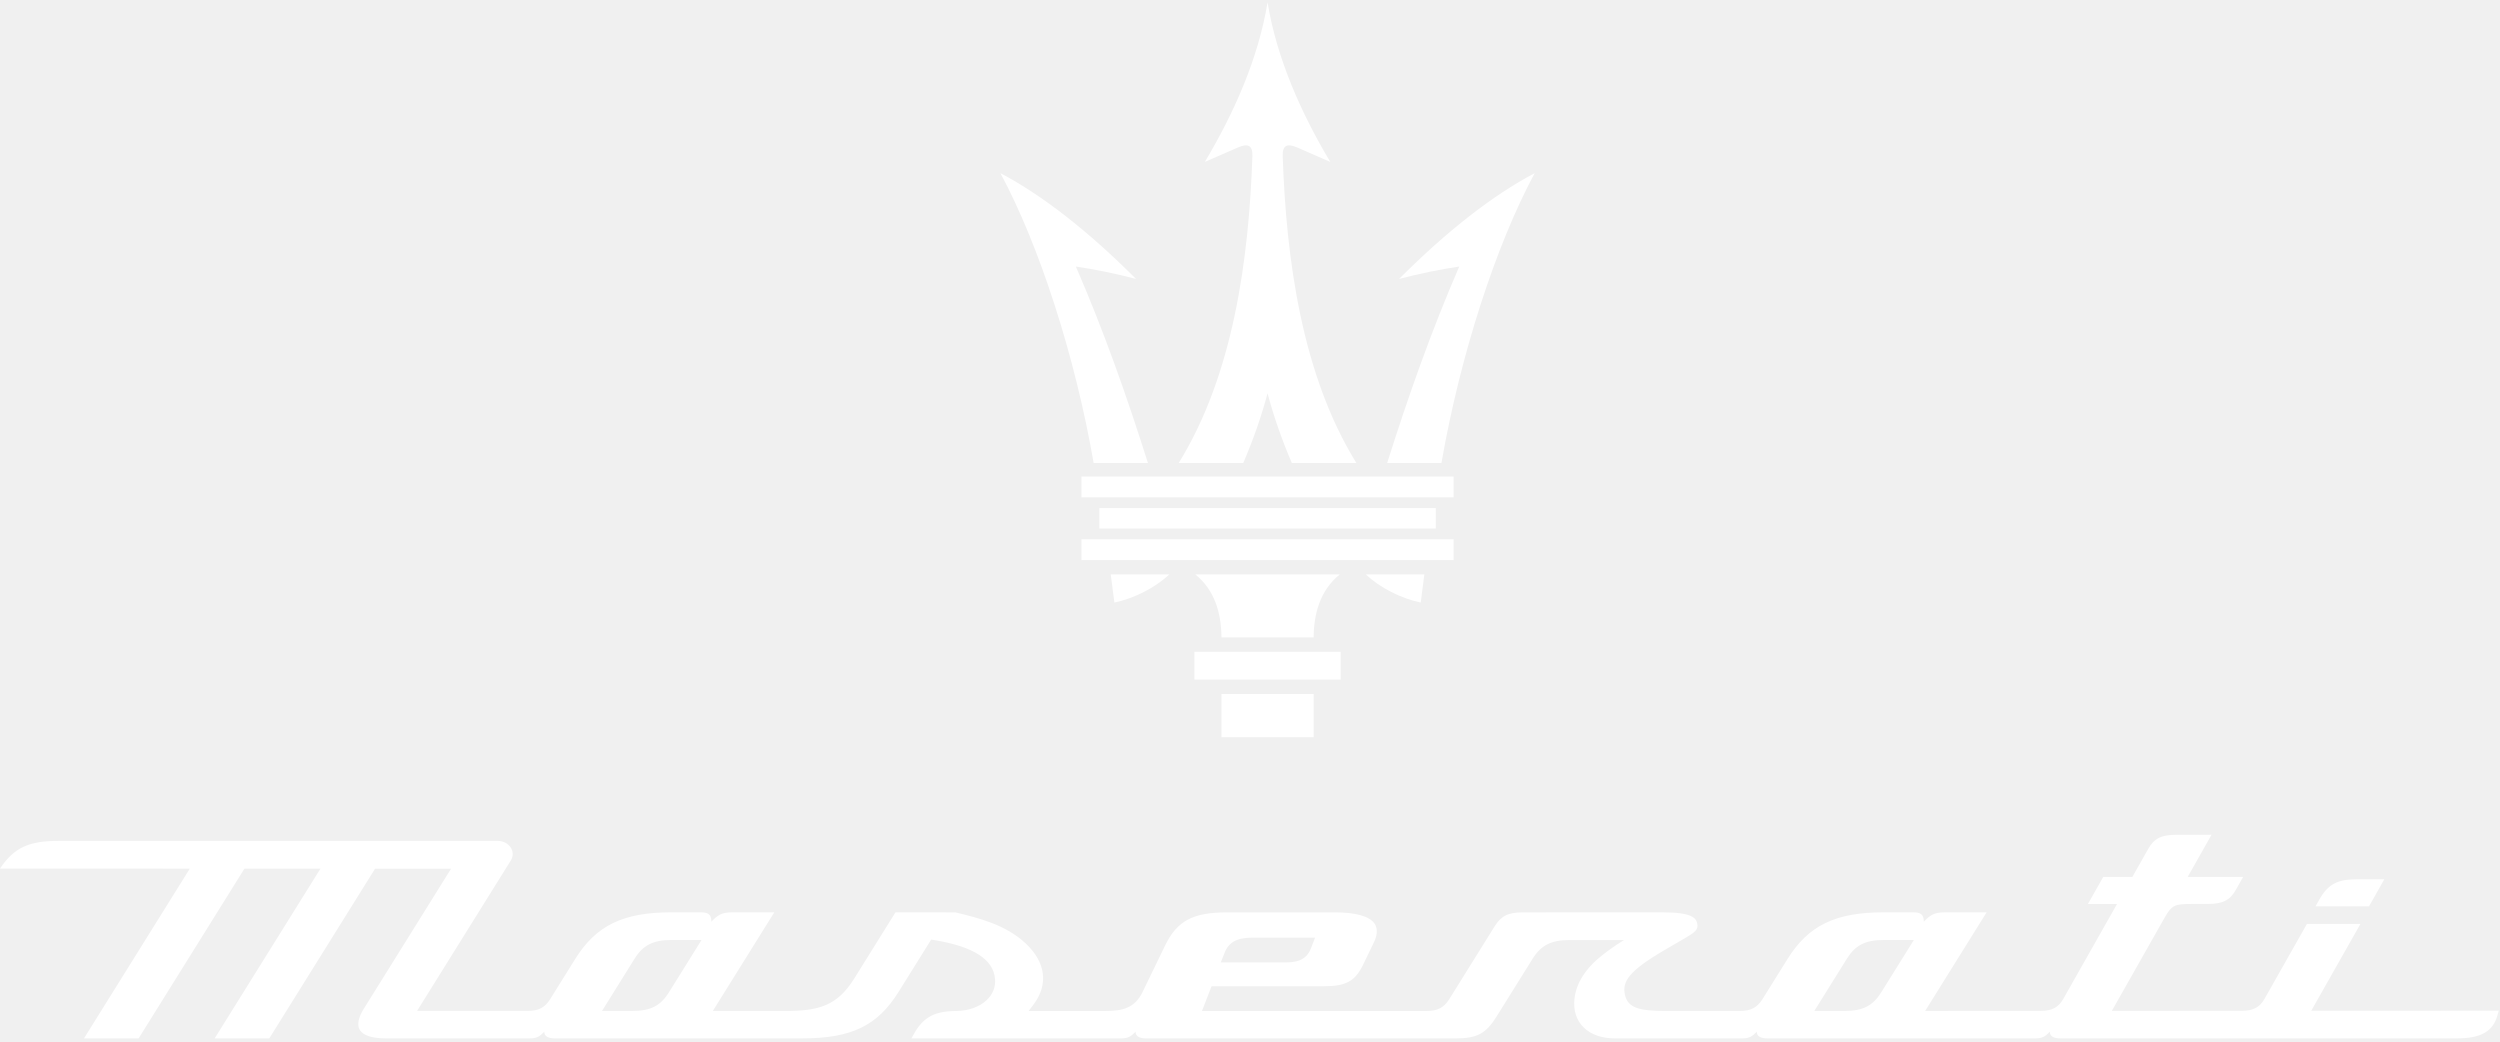
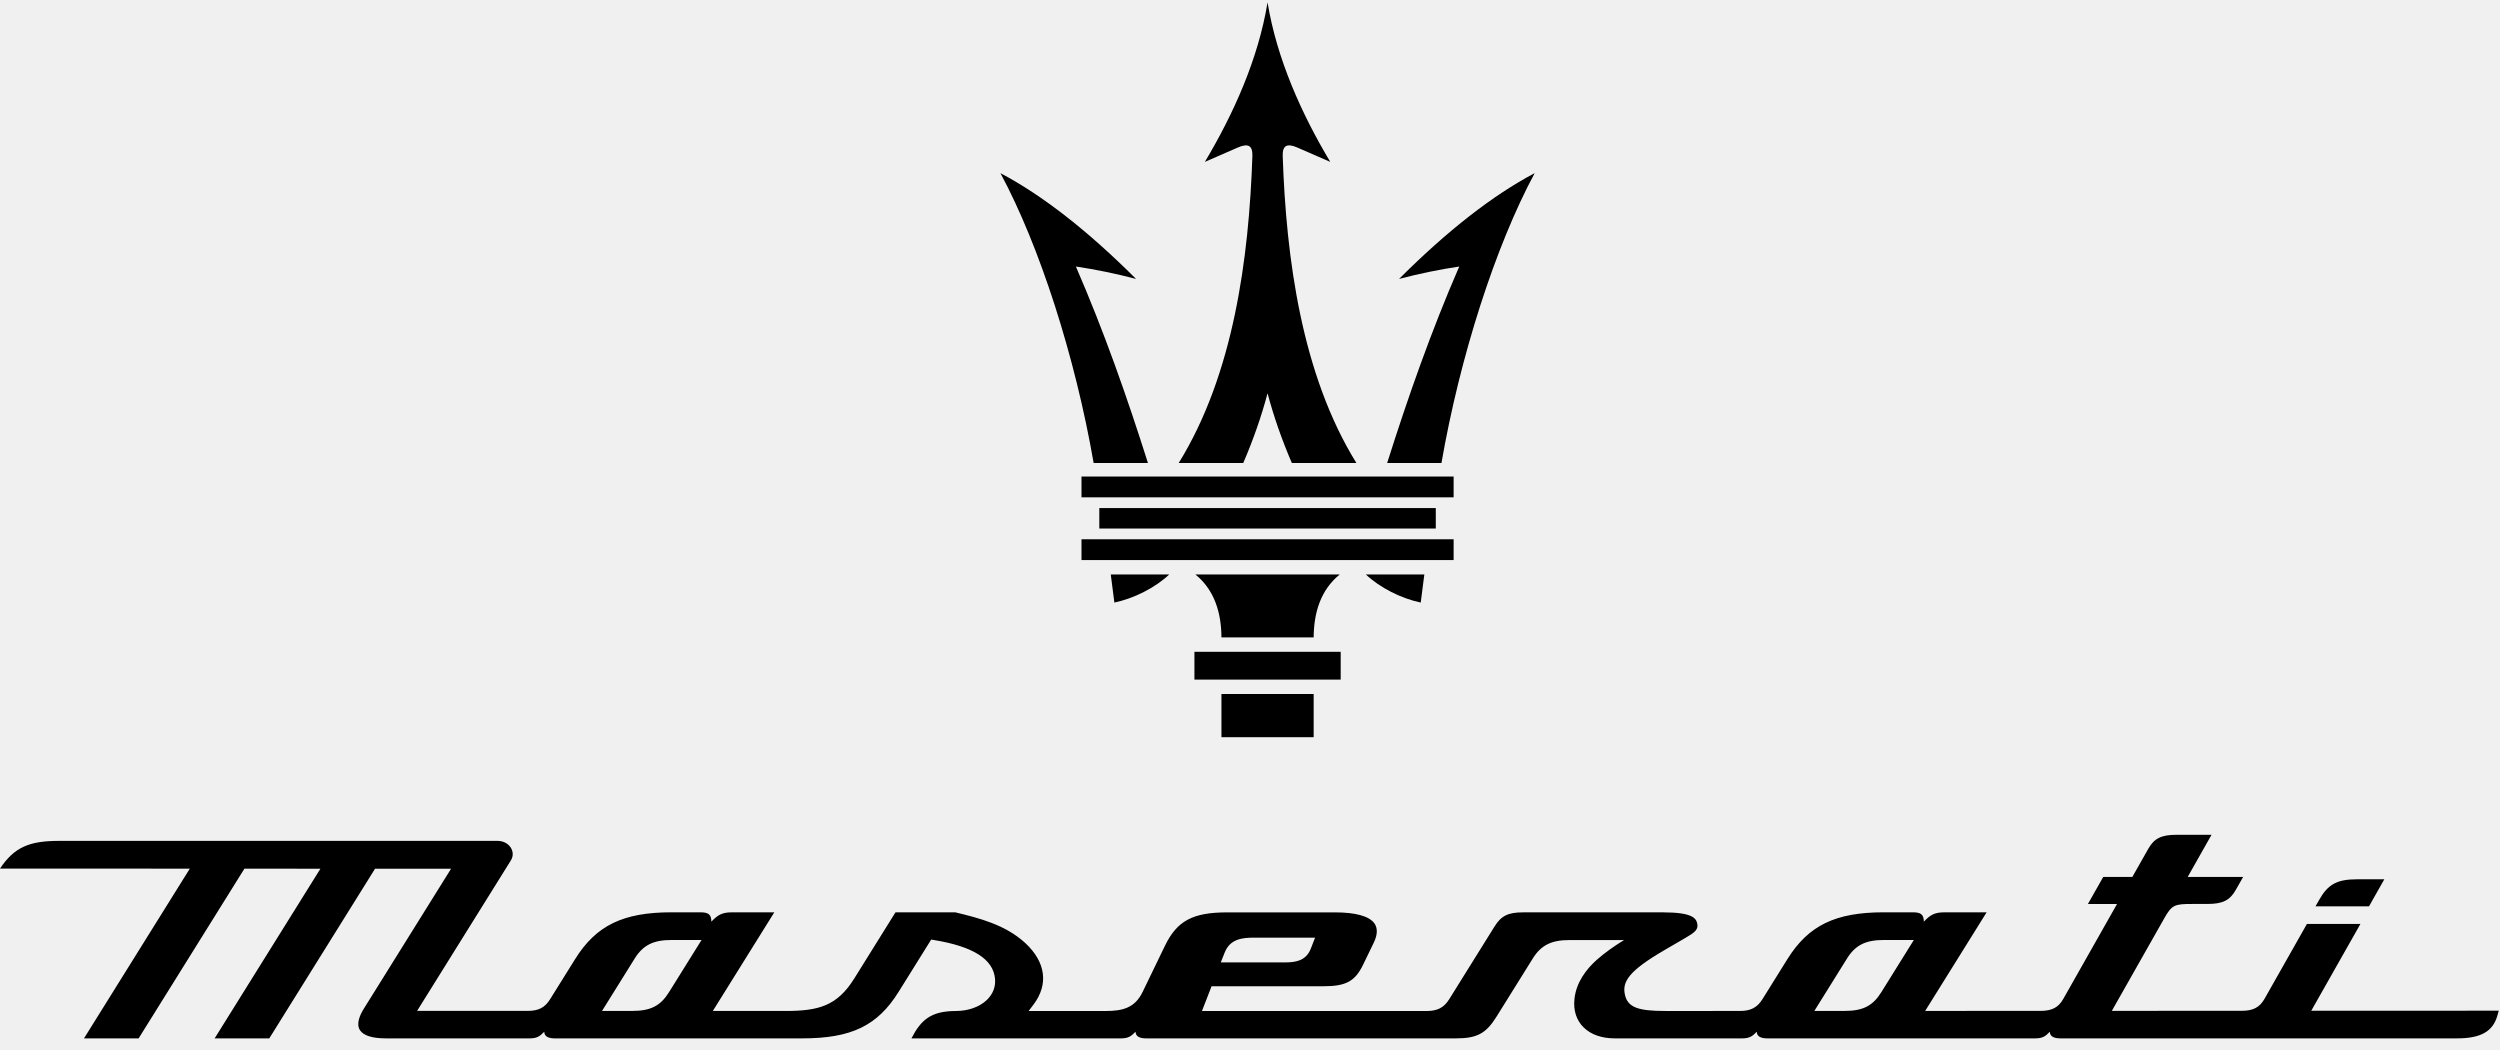
- <svg xmlns="http://www.w3.org/2000/svg" width="96px" height="40px" viewBox="0 0 96 40" version="1.1">
-   <g id="Element-/-Brand-/-Logo-/-Vertical" stroke="none" stroke-width="1" fill="none" fill-rule="evenodd">
-     <g id="Maserati" transform="translate(0, 32)" fill="#FFFFFF" fill-rule="nonzero">
-       <path d="M90.971,2.802 C90.286,2.802 89.601,2.803 88.916,2.803 C88.964,2.718 89.012,2.633 89.06,2.547 C89.396,1.955 89.748,1.765 90.51,1.764 C90.86,1.764 91.209,1.764 91.558,1.764 C91.362,2.11 91.167,2.456 90.971,2.802 Z" id="Path" />
-       <path d="M88.752,6.813 C89.382,5.702 90.011,4.59 90.641,3.479 C89.956,3.479 89.271,3.479 88.586,3.479 C88.042,4.439 87.499,5.398 86.956,6.358 C86.772,6.682 86.521,6.814 86.089,6.815 C84.425,6.815 82.76,6.816 81.095,6.817 C81.768,5.628 82.442,4.439 83.115,3.25 C83.4,2.748 83.507,2.712 84.172,2.712 C84.372,2.712 84.571,2.712 84.77,2.712 C85.352,2.712 85.627,2.574 85.858,2.167 C85.951,2.002 86.044,1.838 86.137,1.673 C85.427,1.674 84.717,1.674 84.007,1.674 C84.312,1.135 84.618,0.595 84.923,0.055 C84.476,0.056 84.028,0.056 83.58,0.056 C82.995,0.056 82.721,0.192 82.492,0.596 C82.289,0.956 82.085,1.316 81.882,1.675 C81.509,1.675 81.136,1.675 80.764,1.675 C80.568,2.022 80.372,2.367 80.176,2.713 C80.549,2.713 80.922,2.713 81.294,2.713 C81.065,3.118 79.458,5.956 79.228,6.361 C79.045,6.685 78.794,6.817 78.364,6.817 C76.885,6.818 75.406,6.818 73.927,6.819 C74.713,5.557 75.499,4.295 76.286,3.034 C75.742,3.033 75.2,3.034 74.657,3.034 C74.276,3.034 74.113,3.142 73.875,3.392 C73.874,3.119 73.762,3.034 73.464,3.033 C73.087,3.033 72.711,3.032 72.334,3.033 C70.48,3.034 69.444,3.536 68.639,4.828 C68.319,5.341 67.999,5.854 67.679,6.368 C67.478,6.69 67.228,6.821 66.816,6.821 C65.863,6.821 64.91,6.821 63.957,6.821 C62.921,6.822 62.516,6.691 62.401,6.214 C62.278,5.701 62.54,5.285 63.926,4.478 C64.188,4.326 64.449,4.173 64.711,4.021 C65.076,3.809 65.223,3.698 65.175,3.467 C65.131,3.261 64.989,3.034 63.856,3.034 C62.064,3.035 60.272,3.035 58.479,3.035 C57.91,3.035 57.645,3.167 57.388,3.58 C56.808,4.511 56.228,5.441 55.649,6.372 C55.449,6.692 55.199,6.822 54.786,6.822 C51.909,6.822 49.032,6.823 46.155,6.823 C46.278,6.506 46.401,6.189 46.524,5.872 C47.96,5.872 49.397,5.872 50.833,5.872 C51.684,5.872 52.036,5.679 52.343,5.046 C52.48,4.762 52.617,4.479 52.754,4.195 C52.858,3.982 52.944,3.678 52.769,3.447 C52.566,3.178 52.045,3.035 51.263,3.035 C49.883,3.035 48.504,3.035 47.124,3.035 C45.802,3.035 45.198,3.359 44.734,4.319 C44.447,4.911 44.161,5.503 43.874,6.094 C43.581,6.701 43.116,6.822 42.459,6.822 C41.472,6.822 40.486,6.822 39.499,6.822 C39.561,6.74 39.623,6.659 39.685,6.577 C40.271,5.804 40.158,4.945 39.377,4.219 C38.61,3.506 37.591,3.254 36.688,3.035 C35.921,3.035 35.154,3.035 34.386,3.034 C33.858,3.881 33.331,4.728 32.803,5.575 C32.143,6.634 31.425,6.821 30.159,6.821 C29.23,6.821 28.302,6.821 27.373,6.82 C28.16,5.558 28.947,4.296 29.733,3.034 C29.188,3.033 28.643,3.034 28.098,3.034 C27.718,3.034 27.555,3.142 27.317,3.392 C27.315,3.119 27.204,3.034 26.905,3.033 C26.531,3.033 26.157,3.032 25.781,3.033 C23.927,3.034 22.891,3.536 22.086,4.828 C21.766,5.341 21.446,5.854 21.126,6.368 C20.924,6.692 20.682,6.818 20.263,6.818 C18.848,6.818 17.432,6.817 16.017,6.817 C17.217,4.892 18.417,2.966 19.616,1.041 C19.827,0.703 19.548,0.29 19.109,0.29 C13.49,0.29 7.871,0.29 2.252,0.29 C1.108,0.29 0.542,0.545 -1.58154871e-06,1.353 C2.429,1.354 4.859,1.355 7.288,1.356 C5.934,3.529 4.58,5.701 3.225,7.874 C3.925,7.874 4.624,7.874 5.323,7.874 C6.677,5.702 8.032,3.529 9.386,1.357 C10.359,1.358 11.331,1.358 12.304,1.358 C10.95,3.53 9.597,5.702 8.243,7.874 C8.942,7.874 9.641,7.874 10.341,7.874 C11.694,5.702 13.048,3.531 14.402,1.359 C15.374,1.359 16.347,1.36 17.32,1.36 C16.203,3.153 15.085,4.946 13.968,6.739 C13.815,6.984 13.666,7.328 13.828,7.567 C13.964,7.768 14.305,7.874 14.814,7.874 C16.657,7.874 18.5,7.874 20.343,7.874 C20.614,7.874 20.73,7.796 20.899,7.619 C20.9,7.813 21.086,7.874 21.298,7.874 C24.467,7.874 27.637,7.874 30.806,7.874 C32.692,7.874 33.694,7.39 34.505,6.089 C34.923,5.419 35.34,4.749 35.758,4.079 C35.772,4.082 35.872,4.098 35.887,4.101 C37.385,4.351 38.145,4.839 38.209,5.591 C38.236,5.899 38.126,6.179 37.891,6.402 C37.612,6.667 37.182,6.82 36.713,6.822 C35.755,6.825 35.372,7.151 34.999,7.874 C37.682,7.874 40.366,7.874 43.049,7.874 C43.32,7.874 43.436,7.796 43.605,7.619 C43.606,7.813 43.792,7.874 44.004,7.874 C47.973,7.874 51.942,7.874 55.911,7.874 C56.714,7.874 57.062,7.688 57.463,7.044 C57.928,6.299 58.393,5.553 58.857,4.808 C59.176,4.297 59.57,4.098 60.265,4.098 C60.964,4.098 61.664,4.098 62.363,4.098 C62.01,4.314 61.613,4.591 61.311,4.861 C60.913,5.22 60.529,5.715 60.459,6.356 C60.41,6.804 60.535,7.186 60.82,7.461 C61.1,7.731 61.511,7.874 62.009,7.874 C63.64,7.874 65.271,7.874 66.903,7.874 C67.174,7.874 67.29,7.796 67.459,7.619 C67.46,7.813 67.646,7.874 67.858,7.874 C71.291,7.874 74.724,7.874 78.157,7.874 C78.428,7.874 78.544,7.796 78.713,7.619 C78.714,7.813 78.9,7.874 79.112,7.874 C84.189,7.874 89.266,7.874 94.343,7.874 C95.261,7.874 95.726,7.612 95.9,6.998 C95.917,6.936 95.935,6.873 95.953,6.81 C93.552,6.812 91.152,6.812 88.752,6.813 Z M47.031,4.571 C47.238,4.05 47.718,4.006 48.152,4.006 C48.934,4.006 49.717,4.006 50.499,4.006 C50.445,4.145 50.391,4.285 50.337,4.424 C50.147,4.915 49.715,4.957 49.326,4.957 C48.51,4.957 47.694,4.957 46.878,4.957 C46.929,4.828 46.98,4.7 47.031,4.571 Z M25.686,6.106 C25.362,6.626 24.981,6.82 24.279,6.82 C23.892,6.819 23.505,6.819 23.118,6.819 C23.537,6.148 23.955,5.476 24.374,4.805 C24.692,4.295 25.086,4.096 25.78,4.096 C26.166,4.096 26.553,4.096 26.939,4.096 C26.521,4.766 26.104,5.436 25.686,6.106 Z M72.239,6.106 C71.914,6.626 71.533,6.82 70.832,6.82 C70.445,6.819 70.058,6.819 69.671,6.819 C70.089,6.148 70.508,5.476 70.926,4.805 C71.244,4.295 71.639,4.096 72.332,4.096 C72.719,4.096 73.105,4.096 73.492,4.096 C73.074,4.766 72.656,5.436 72.239,6.106 Z" id="Shape" />
-     </g>
-     <g id="Logo" transform="translate(38.4, 0)" fill="#FFFFFF" fill-rule="nonzero">
-       <path d="M7.466,26.097 C7.466,25.741 7.466,25.385 7.466,25.029 C8.402,25.029 9.338,25.029 10.274,25.029 L10.274,25.029 C11.21,25.029 12.146,25.029 13.082,25.029 C13.082,25.385 13.082,25.741 13.082,26.097 C12.146,26.097 11.21,26.097 10.274,26.097 L10.274,26.097 C9.338,26.097 8.402,26.097 7.466,26.097 Z" id="Path" />
-       <path d="M10.274,28.308 C10.864,28.308 11.454,28.308 12.044,28.308 C12.044,27.755 12.044,27.202 12.044,26.649 C11.454,26.649 10.864,26.649 10.274,26.649 L10.274,26.649 C9.684,26.649 9.094,26.649 8.504,26.649 C8.504,27.202 8.504,27.755 8.504,28.308 C9.094,28.308 9.684,28.308 10.274,28.308" id="Path" />
-       <path d="M8.504,24.477 C8.498,23.561 8.254,22.667 7.501,22.058 C8.425,22.058 9.35,22.058 10.274,22.058 L10.274,22.058 C11.198,22.058 12.122,22.058 13.047,22.058 C12.294,22.667 12.05,23.561 12.044,24.477 C11.454,24.477 10.864,24.477 10.274,24.477 L10.274,24.477 C9.684,24.477 9.094,24.477 8.504,24.477 Z" id="Path" />
-       <path d="M3.814,20.297 C3.814,20.034 3.814,19.772 3.814,19.509 C5.967,19.509 8.121,19.509 10.274,19.509 L10.274,19.509 C12.427,19.509 14.581,19.509 16.734,19.509 C16.734,19.772 16.734,20.034 16.734,20.297 C14.581,20.297 12.427,20.297 10.274,20.297 L10.274,20.297 C8.121,20.297 5.967,20.297 3.814,20.297 Z" id="Path" />
-       <path d="M4.392,23.138 C5.146,22.981 5.96,22.569 6.5,22.058 C5.751,22.058 5.002,22.058 4.253,22.058 C4.299,22.418 4.346,22.778 4.392,23.138 Z" id="Path" />
-       <path d="M16.156,23.138 C15.402,22.981 14.588,22.569 14.048,22.058 C14.797,22.058 15.546,22.058 16.295,22.058 C16.249,22.418 16.202,22.778 16.156,23.138 Z" id="Path" />
-       <path d="M3.596,17.78 C2.888,13.697 1.521,9.445 0.016,6.649 C1.631,7.502 3.367,8.856 5.224,10.711 C4.454,10.509 3.684,10.35 2.913,10.235 C3.987,12.707 4.875,15.231 5.681,17.78 C4.986,17.78 4.291,17.78 3.596,17.78 Z" id="Path" />
-       <path d="M16.952,17.78 C17.66,13.697 19.027,9.445 20.532,6.649 C18.917,7.502 17.181,8.856 15.324,10.711 C16.094,10.509 16.864,10.35 17.635,10.235 C16.561,12.707 15.673,15.231 14.867,17.78 C15.562,17.78 16.257,17.78 16.952,17.78 Z" id="Path" />
-       <path d="M3.129,19.098 C3.129,18.832 3.129,18.566 3.129,18.3 C5.511,18.3 7.892,18.3 10.274,18.3 L10.274,18.3 C12.656,18.3 15.037,18.3 17.419,18.3 C17.419,18.566 17.419,18.832 17.419,19.098 C15.037,19.098 12.656,19.098 10.274,19.098 L10.274,19.098 C7.892,19.098 5.511,19.098 3.129,19.098 Z" id="Path" />
-       <path d="M7.866,6.217 C8.969,4.369 9.916,2.268 10.274,0.092 C10.632,2.268 11.579,4.369 12.682,6.217 C12.289,6.044 11.873,5.862 11.412,5.663 C11.012,5.49 10.843,5.592 10.856,5.993 C10.989,9.918 11.582,14.381 13.686,17.78 C12.86,17.78 12.033,17.78 11.207,17.78 C10.819,16.876 10.508,15.984 10.274,15.103 C10.04,15.984 9.729,16.876 9.341,17.78 C8.515,17.78 7.688,17.78 6.862,17.78 C8.966,14.381 9.559,9.918 9.692,5.993 C9.705,5.592 9.535,5.49 9.136,5.663 C8.675,5.862 8.259,6.044 7.866,6.217 Z" id="Path" />
-       <path d="M3.129,21.506 C3.129,21.24 3.129,20.974 3.129,20.708 C5.511,20.708 7.892,20.708 10.274,20.708 L10.274,20.708 C12.656,20.708 15.037,20.708 17.419,20.708 C17.419,20.974 17.419,21.24 17.419,21.506 C15.037,21.506 12.656,21.506 10.274,21.506 L10.274,21.506 C7.892,21.506 5.511,21.506 3.129,21.506 Z" id="Path" />
-     </g>
+ <svg xmlns="http://www.w3.org/2000/svg" width="200" height="84" viewBox="0 0 200 84" fill="none">
+   <g clip-path="url(#clip0_64_129)">
+     <path d="M189.522 72.504C188.095 72.505 186.668 72.506 185.241 72.506C185.341 72.329 185.442 72.151 185.543 71.973C186.241 70.739 186.975 70.343 188.563 70.343C189.291 70.342 190.019 70.342 190.746 70.341C190.338 71.062 189.93 71.783 189.522 72.504Z" fill="black" />
+     <path d="M184.9 80.861C186.212 78.545 187.524 76.23 188.835 73.914C187.408 73.914 185.981 73.915 184.554 73.915C183.422 75.914 182.29 77.913 181.158 79.912C180.775 80.587 180.252 80.863 179.353 80.864C175.885 80.865 172.417 80.866 168.948 80.868C170.351 78.391 171.754 75.914 173.156 73.438C173.75 72.391 173.974 72.317 175.359 72.317C175.774 72.316 176.189 72.316 176.603 72.316C177.818 72.316 178.39 72.029 178.87 71.18C179.064 70.838 179.258 70.495 179.451 70.153C177.973 70.153 176.494 70.154 175.015 70.155C175.651 69.031 176.287 67.906 176.923 66.782C175.991 66.782 175.058 66.783 174.125 66.783C172.907 66.784 172.335 67.067 171.859 67.909C171.435 68.658 171.011 69.407 170.587 70.156C169.811 70.157 169.034 70.157 168.258 70.157C167.85 70.878 167.441 71.599 167.033 72.32C167.81 72.319 168.587 72.319 169.363 72.319C168.885 73.163 165.537 79.075 165.059 79.919C164.677 80.594 164.155 80.869 163.259 80.87C160.177 80.871 157.095 80.872 154.014 80.873C155.652 78.244 157.29 75.615 158.929 72.987C157.797 72.986 156.667 72.987 155.535 72.987C154.742 72.987 154.403 73.213 153.907 73.733C153.904 73.165 153.671 72.987 153.05 72.986C152.265 72.985 151.482 72.984 150.696 72.984C146.833 72.987 144.675 74.033 142.997 76.724C142.33 77.794 141.664 78.863 140.997 79.932C140.579 80.603 140.058 80.877 139.199 80.877C137.214 80.877 135.228 80.877 133.243 80.878C131.085 80.879 130.241 80.606 130.002 79.613C129.745 78.544 130.292 77.676 133.179 75.996C133.724 75.678 134.269 75.361 134.814 75.044C135.575 74.601 135.882 74.37 135.781 73.89C135.69 73.461 135.394 72.988 133.034 72.988C129.3 72.989 125.566 72.989 121.831 72.989C120.646 72.989 120.094 73.265 119.559 74.125C118.351 76.063 117.142 78.002 115.935 79.941C115.519 80.608 114.998 80.88 114.137 80.88C108.143 80.88 102.15 80.88 96.157 80.88C96.413 80.22 96.669 79.561 96.925 78.9C99.918 78.9 102.91 78.9 105.903 78.9C107.674 78.9 108.409 78.498 109.047 77.178C109.333 76.588 109.619 75.997 109.905 75.406C110.12 74.962 110.3 74.33 109.936 73.847C109.513 73.286 108.428 72.99 106.797 72.99C103.924 72.99 101.05 72.99 98.176 72.99C95.42 72.99 94.162 73.665 93.195 75.664C92.598 76.897 92.001 78.13 91.405 79.363C90.794 80.626 89.824 80.88 88.457 80.88C86.401 80.88 84.345 80.88 82.29 80.88C82.419 80.709 82.548 80.538 82.678 80.368C83.898 78.759 83.663 76.969 82.035 75.456C80.437 73.971 78.314 73.446 76.434 72.989C74.835 72.989 73.237 72.989 71.638 72.988C70.538 74.753 69.439 76.517 68.34 78.281C66.964 80.488 65.469 80.877 62.831 80.877C60.897 80.877 58.962 80.876 57.027 80.876C58.666 78.246 60.305 75.616 61.944 72.987C60.808 72.986 59.674 72.987 58.538 72.987C57.745 72.987 57.405 73.213 56.91 73.733C56.907 73.165 56.674 72.987 56.053 72.986C55.272 72.985 54.493 72.984 53.711 72.984C49.849 72.987 47.69 74.033 46.013 76.724C45.346 77.794 44.679 78.863 44.012 79.932C43.592 80.608 43.088 80.872 42.214 80.871C39.266 80.871 36.318 80.87 33.369 80.869C35.869 76.858 38.368 72.847 40.868 68.835C41.307 68.131 40.726 67.271 39.811 67.271C28.104 67.271 16.398 67.271 4.691 67.271C2.307 67.271 1.129 67.802 -3.8147e-06 69.486C5.061 69.488 10.122 69.49 15.184 69.492C12.362 74.018 9.541 78.544 6.719 83.07C8.176 83.07 9.633 83.07 11.09 83.07C13.911 78.545 16.732 74.02 19.553 69.494C21.58 69.495 23.607 69.496 25.634 69.497C22.813 74.021 19.993 78.546 17.172 83.07C18.63 83.07 20.086 83.07 21.543 83.07C24.363 78.546 27.183 74.022 30.003 69.498C32.03 69.499 34.057 69.5 36.084 69.5C33.756 73.235 31.428 76.97 29.1 80.705C28.781 81.217 28.471 81.932 28.808 82.431C29.091 82.849 29.801 83.07 30.862 83.07C34.702 83.07 38.541 83.07 42.38 83.07C42.946 83.07 43.188 82.909 43.54 82.539C43.542 82.944 43.929 83.07 44.371 83.07C50.974 83.07 57.576 83.07 64.179 83.07C68.108 83.07 70.197 82.063 71.886 79.352C72.756 77.957 73.626 76.561 74.496 75.165C74.526 75.17 74.734 75.205 74.764 75.21C77.885 75.731 79.468 76.747 79.603 78.315C79.658 78.956 79.428 79.54 78.94 80.004C78.358 80.557 77.463 80.876 76.486 80.879C74.49 80.885 73.691 81.565 72.915 83.07C78.505 83.07 84.095 83.07 89.685 83.07C90.25 83.07 90.492 82.909 90.844 82.539C90.847 82.944 91.234 83.07 91.676 83.07C99.944 83.07 108.212 83.07 116.48 83.07C118.154 83.07 118.879 82.683 119.715 81.343C120.683 79.789 121.651 78.236 122.62 76.682C123.282 75.619 124.104 75.205 125.551 75.205C127.009 75.204 128.466 75.204 129.923 75.204C129.188 75.655 128.361 76.231 127.732 76.794C126.903 77.541 126.102 78.573 125.957 79.909C125.855 80.841 126.115 81.637 126.709 82.21C127.292 82.773 128.148 83.07 129.184 83.07C132.583 83.07 135.982 83.07 139.38 83.07C139.946 83.07 140.188 82.909 140.54 82.539C140.542 82.944 140.929 83.07 141.371 83.07C148.523 83.07 155.675 83.07 162.827 83.07C163.392 83.07 163.634 82.909 163.986 82.539C163.988 82.944 164.375 83.07 164.817 83.07C175.394 83.07 185.971 83.07 196.548 83.07C198.459 83.07 199.429 82.525 199.791 81.246C199.827 81.116 199.864 80.985 199.901 80.855C194.901 80.857 189.901 80.859 184.9 80.861ZM97.981 76.19C98.413 75.103 99.413 75.012 100.316 75.012C101.946 75.012 103.576 75.012 105.206 75.012C105.094 75.303 104.981 75.594 104.868 75.884C104.472 76.907 103.574 76.993 102.763 76.993C101.063 76.993 99.362 76.993 97.662 76.993C97.768 76.725 97.874 76.458 97.981 76.19ZM53.513 79.387C52.837 80.471 52.043 80.875 50.581 80.874C49.775 80.874 48.969 80.873 48.163 80.873C49.035 79.474 49.907 78.076 50.779 76.677C51.441 75.615 52.262 75.2 53.708 75.2C54.513 75.2 55.318 75.2 56.123 75.2C55.253 76.596 54.383 77.991 53.513 79.387ZM150.498 79.387C149.822 80.471 149.028 80.875 147.566 80.874C146.76 80.874 145.954 80.873 145.148 80.873C146.02 79.474 146.891 78.076 147.763 76.677C148.426 75.615 149.247 75.2 150.692 75.2C151.497 75.2 152.302 75.2 153.107 75.2C152.237 76.596 151.367 77.991 150.498 79.387Z" fill="black" />
+     <path d="M95.554 54.369C95.554 53.627 95.554 52.886 95.554 52.145C97.504 52.145 99.454 52.145 101.404 52.145C103.354 52.145 105.304 52.145 107.255 52.145C107.255 52.886 107.255 53.627 107.255 54.369C105.304 54.369 103.354 54.369 101.404 54.369C99.454 54.369 97.504 54.369 95.554 54.369Z" fill="black" />
+     <path d="M101.404 58.975C102.634 58.975 103.863 58.975 105.093 58.975C105.093 57.823 105.093 56.671 105.093 55.519C103.863 55.519 102.634 55.519 101.404 55.519C100.175 55.519 98.945 55.519 97.716 55.519C97.716 56.671 97.716 57.823 97.716 58.975C98.945 58.975 100.175 58.975 101.404 58.975Z" fill="black" />
+     <path d="M97.716 50.994C97.705 49.086 97.195 47.223 95.628 45.955C97.553 45.955 99.479 45.955 101.404 45.955C103.33 45.955 105.255 45.955 107.181 45.955C105.614 47.223 105.103 49.086 105.093 50.994C103.863 50.994 102.634 50.994 101.404 50.994C100.175 50.994 98.945 50.994 97.716 50.994Z" fill="black" />
+     <path d="M87.945 42.285C87.945 41.738 87.945 41.191 87.945 40.643C92.432 40.643 96.918 40.643 101.404 40.643C105.89 40.643 110.377 40.643 114.863 40.643C114.863 41.191 114.863 41.738 114.863 42.285C110.377 42.285 105.89 42.285 101.404 42.285C96.918 42.285 92.432 42.285 87.945 42.285Z" fill="black" />
+     <path d="M89.15 48.204C90.721 47.876 92.417 47.018 93.541 45.955C91.981 45.955 90.421 45.955 88.861 45.955C88.957 46.705 89.053 47.455 89.15 48.204Z" fill="black" />
+     <path d="M113.659 48.204C112.087 47.876 110.391 47.018 109.267 45.955C110.827 45.955 112.387 45.955 113.947 45.955C113.851 46.705 113.755 47.455 113.659 48.204Z" fill="black" />
+     <path d="M87.492 37.042C86.016 28.535 83.169 19.677 80.034 13.851C83.399 15.63 87.016 18.451 90.884 22.315C89.279 21.893 87.674 21.562 86.07 21.322C88.307 26.473 90.156 31.731 91.836 37.042C90.388 37.042 88.94 37.042 87.492 37.042Z" fill="black" />
+     <path d="M115.317 37.042C116.792 28.535 119.639 19.677 122.774 13.851C119.409 15.63 115.793 18.451 111.924 22.315C113.529 21.893 115.134 21.562 116.739 21.322C114.501 26.473 112.653 31.731 110.972 37.042C112.42 37.042 113.869 37.042 115.317 37.042Z" fill="black" />
+     <path d="M86.519 39.787C86.519 39.233 86.519 38.678 86.519 38.124C91.48 38.124 96.442 38.124 101.404 38.124C106.366 38.124 111.328 38.124 116.29 38.124C116.29 38.678 116.29 39.233 116.29 39.787C111.328 39.787 106.366 39.787 101.404 39.787C96.442 39.787 91.48 39.787 86.519 39.787Z" fill="black" />
+     <path d="M96.388 12.952C98.686 9.102 100.658 4.725 101.404 0.192C102.15 4.725 104.122 9.102 106.421 12.952C105.602 12.592 104.735 12.213 103.775 11.798C102.943 11.438 102.589 11.651 102.617 12.486C102.894 20.663 104.129 29.961 108.512 37.042C106.791 37.042 105.07 37.042 103.348 37.042C102.539 35.158 101.891 33.299 101.404 31.464C100.917 33.299 100.269 35.158 99.46 37.042C97.739 37.042 96.017 37.042 94.296 37.042C98.68 29.961 99.915 20.663 100.191 12.486C100.219 11.651 99.866 11.438 99.034 11.798C98.073 12.213 97.206 12.592 96.388 12.952Z" fill="black" />
+     <path d="M86.519 44.804C86.519 44.25 86.519 43.696 86.519 43.141C91.48 43.141 96.442 43.141 101.404 43.141C106.366 43.141 111.328 43.141 116.29 43.141C116.29 43.696 116.29 44.25 116.29 44.804C111.328 44.804 106.366 44.804 101.404 44.804C96.442 44.804 91.48 44.804 86.519 44.804Z" fill="black" />
  </g>
+   <defs>
+     <clipPath id="clip0_64_129">
+       <rect width="200" height="83.333" fill="white" />
+     </clipPath>
+   </defs>
</svg>
